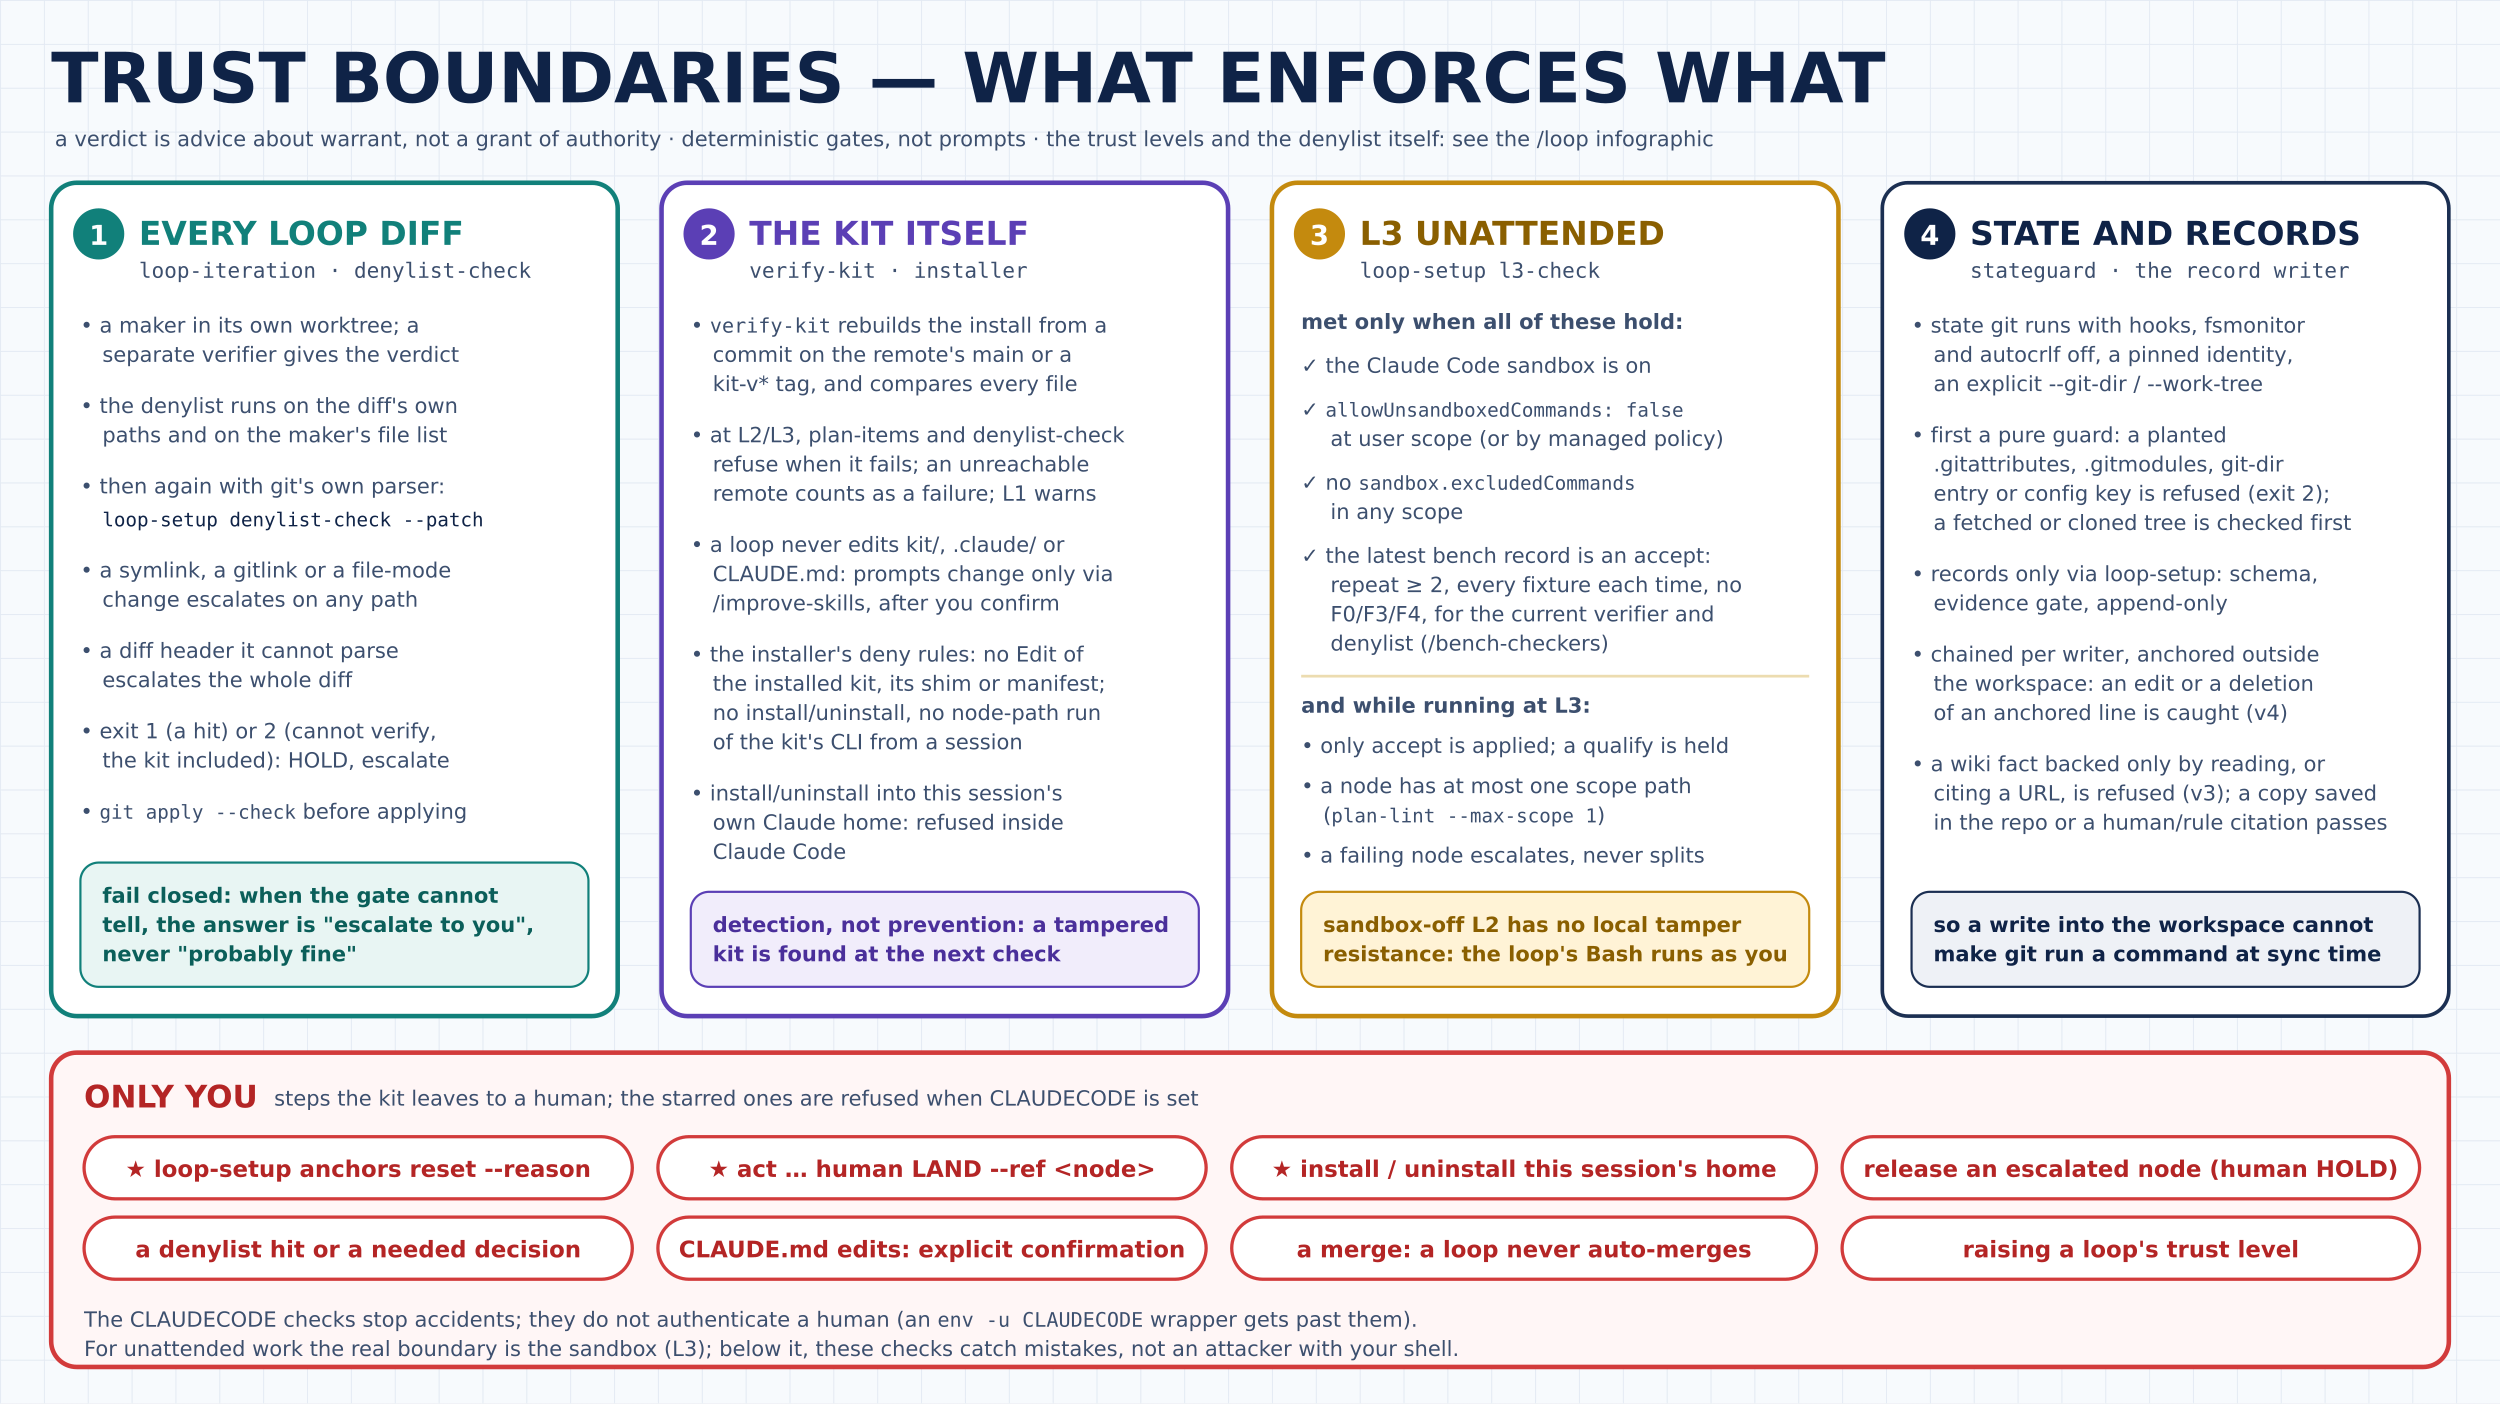
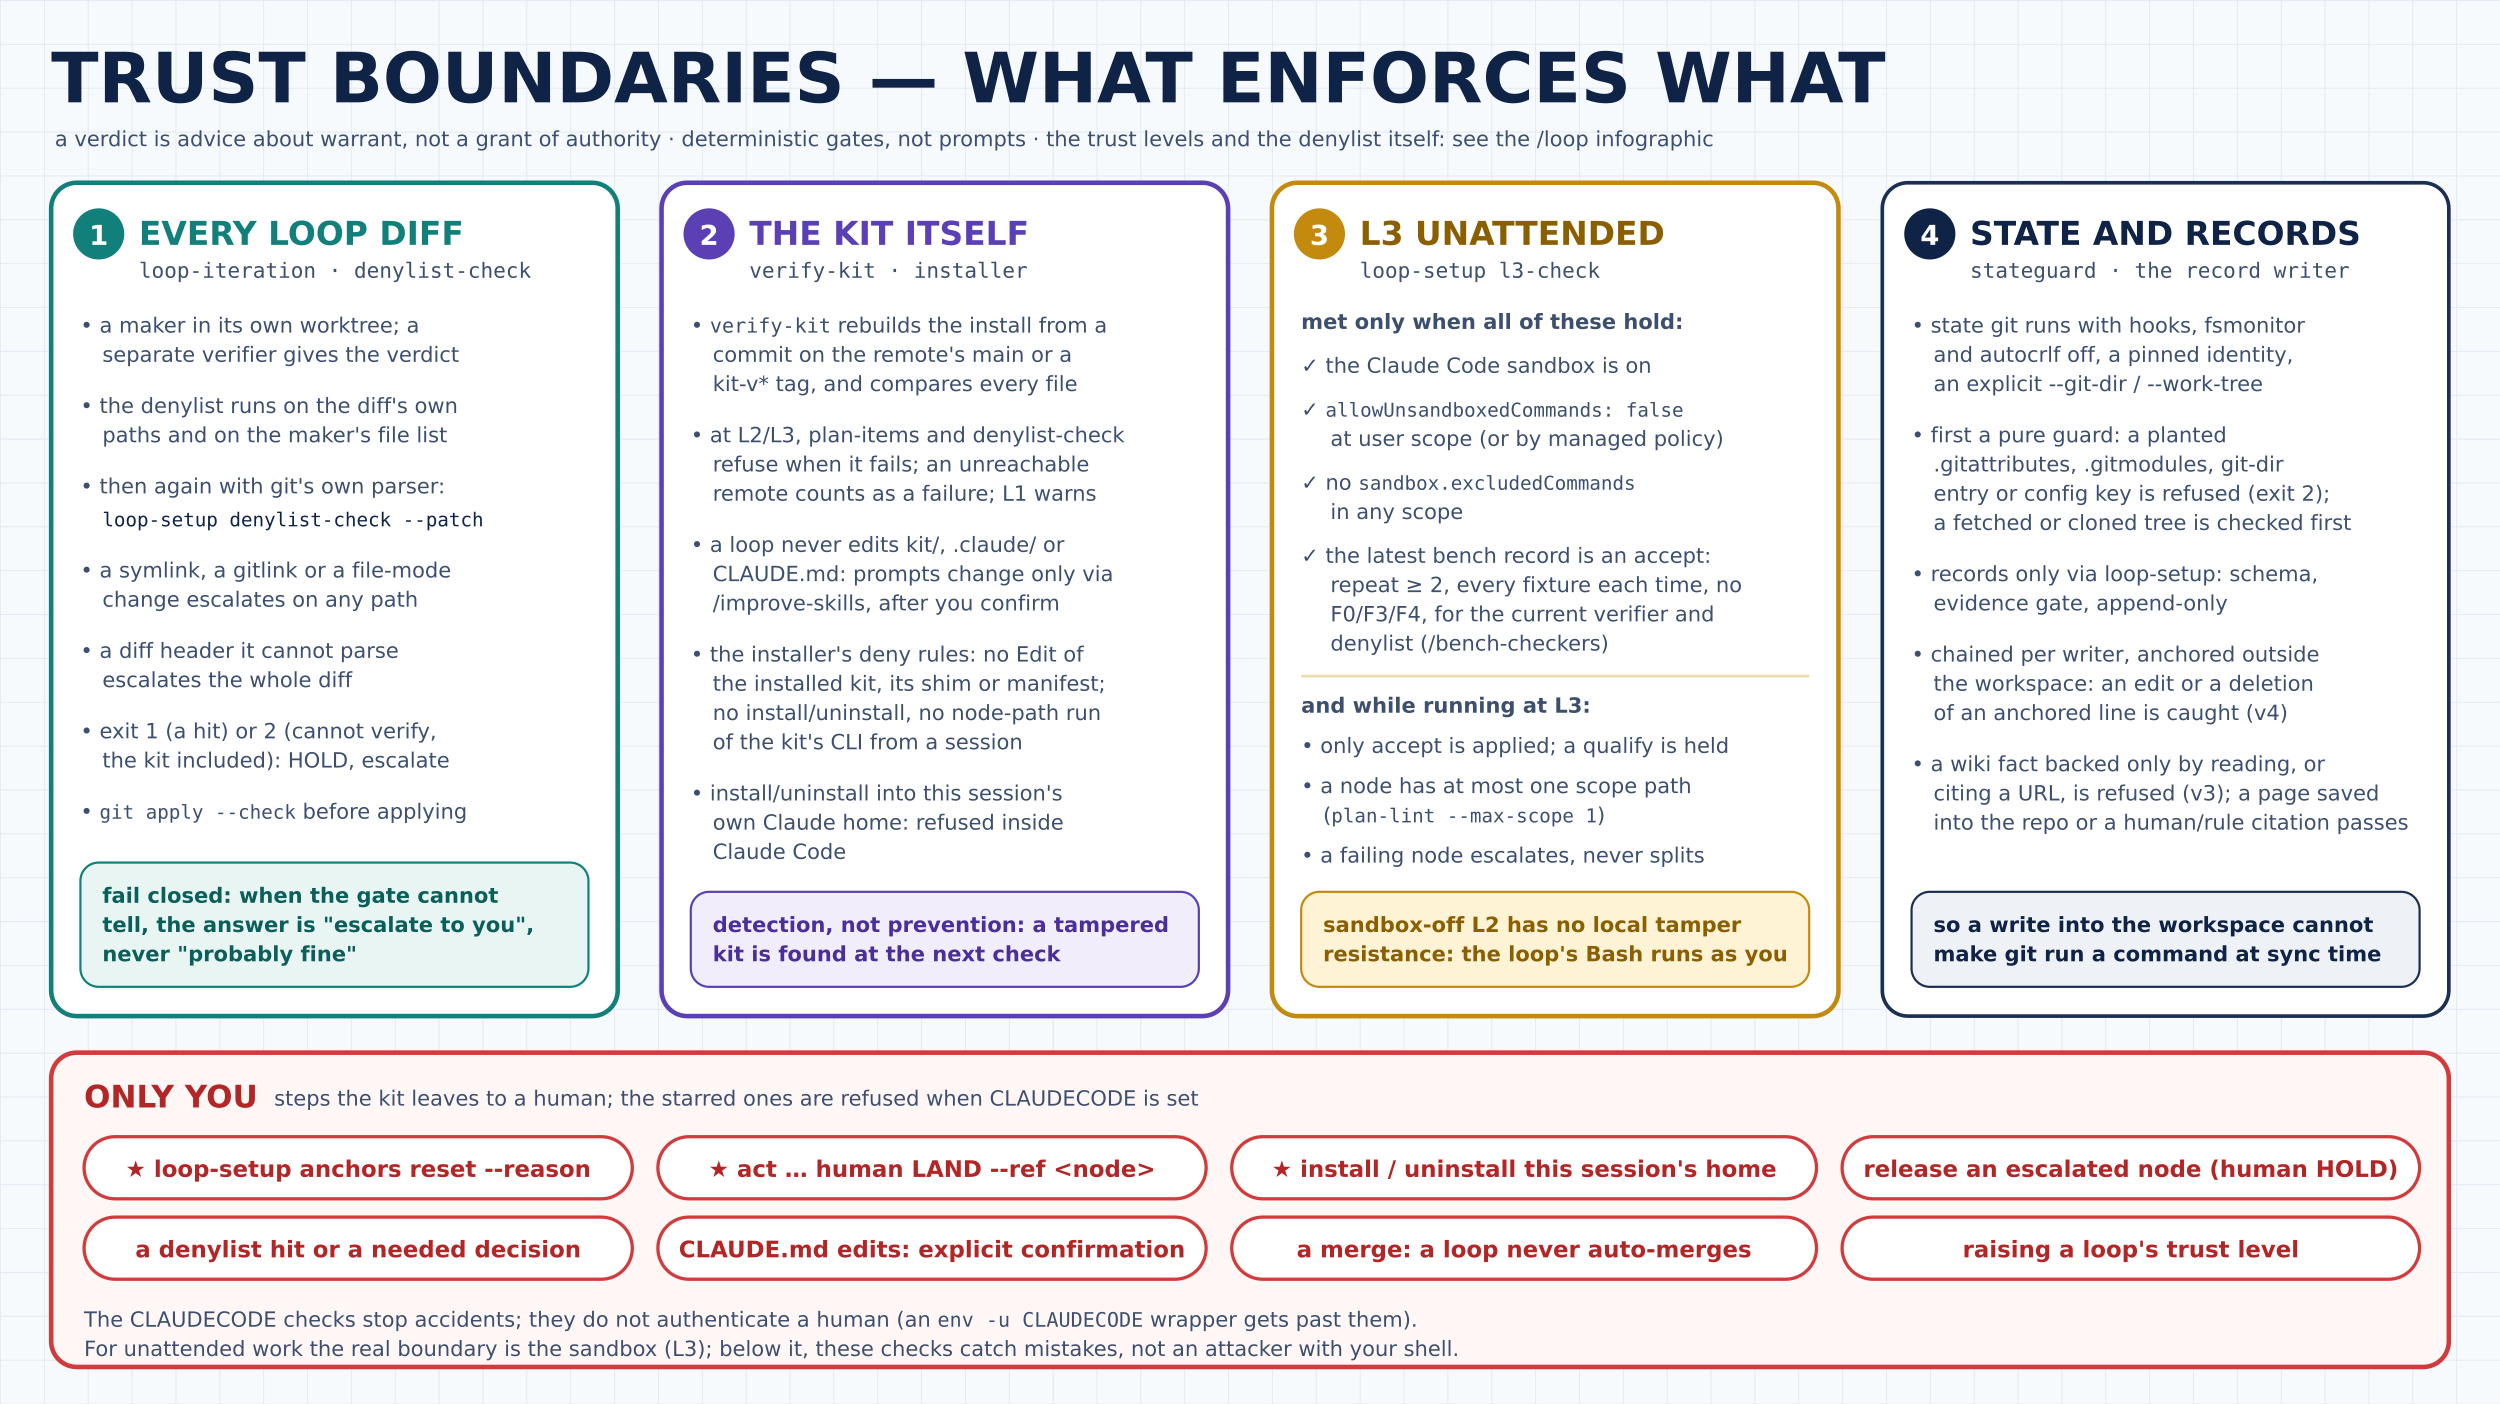
<svg xmlns="http://www.w3.org/2000/svg" viewBox="0 0 1368 768" width="1368" height="768" font-family="DejaVu Sans, Arial, Helvetica, sans-serif">
  <defs>
    <pattern id="grid" width="24" height="24" patternUnits="userSpaceOnUse">
      <path d="M24 0H0V24" fill="none" stroke="#e3eaf3" stroke-width="1" />
    </pattern>
    <style>
      .t{fill:#0f2347;font-weight:800}
      .h{fill:#0f2347;font-weight:800;font-size:18px}
      .b{fill:#1b2f52;font-size:13px}
      .s{fill:#3c4f6e;font-size:11.5px}
      .m{font-family:"DejaVu Sans Mono",Menlo,Consolas,monospace}
      .box{fill:#fff;stroke:#1b2f52;stroke-width:2}
      .teal{fill:#fff;stroke:#11807a;stroke-width:2.5}
      .purp{fill:#fff;stroke:#5b3fb5;stroke-width:2.5}
      .gold{fill:#fff;stroke:#c48a0e;stroke-width:2.5}
      .red{fill:#fff6f6;stroke:#d23b3b;stroke-width:2.5}
      .chip{fill:#fff;stroke:#d23b3b;stroke-width:1.8}
    </style>
  </defs>
  <rect width="1368" height="768" fill="#f7fafd" />
  <rect width="1368" height="768" fill="url(#grid)" />
  <text x="28" y="56" class="t" font-size="38">TRUST BOUNDARIES — WHAT ENFORCES WHAT</text>
  <text x="30" y="80" class="s" font-size="13">a verdict is advice about warrant, not a grant of authority · deterministic gates, not prompts · the trust levels and the denylist itself: see the /loop infographic</text>
  <rect x="28" y="100" width="310" height="456" rx="14" class="teal" />
  <circle cx="54" cy="128" r="14" fill="#11807a" />
  <text x="54" y="134" text-anchor="middle" fill="#fff" font-weight="800" font-size="15">1</text>
  <text x="76" y="134" class="h" style="fill:#11807a">EVERY LOOP DIFF</text>
  <text x="76" y="152" class="s m" font-size="11">loop-iteration · denylist-check</text>
  <g class="s">
    <text x="44" y="182">• a maker in its own worktree; a</text>
    <text x="56" y="198">separate verifier gives the verdict</text>
    <text x="44" y="226">• the denylist runs on the diff's own</text>
    <text x="56" y="242">paths and on the maker's file list</text>
    <text x="44" y="270">• then again with git's own parser:</text>
    <text x="56" y="288" class="m" font-size="10.5" style="fill:#0f2347">loop-setup denylist-check --patch</text>
    <text x="44" y="316">• a symlink, a gitlink or a file-mode</text>
    <text x="56" y="332">change escalates on any path</text>
    <text x="44" y="360">• a diff header it cannot parse</text>
    <text x="56" y="376">escalates the whole diff</text>
    <text x="44" y="404">• exit 1 (a hit) or 2 (cannot verify,</text>
    <text x="56" y="420">the kit included): HOLD, escalate</text>
    <text x="44" y="448">• <tspan class="m" font-size="10.5">git apply --check</tspan> before applying</text>
  </g>
  <rect x="44" y="472" width="278" height="68" rx="10" fill="#e8f5f3" stroke="#11807a" stroke-width="1.2" />
  <text x="56" y="494" class="s" font-weight="700" style="fill:#0b5f5a">fail closed: when the gate cannot</text>
  <text x="56" y="510" class="s" font-weight="700" style="fill:#0b5f5a">tell, the answer is "escalate to you",</text>
  <text x="56" y="526" class="s" font-weight="700" style="fill:#0b5f5a">never "probably fine"</text>
  <rect x="362" y="100" width="310" height="456" rx="14" class="purp" />
  <circle cx="388" cy="128" r="14" fill="#5b3fb5" />
  <text x="388" y="134" text-anchor="middle" fill="#fff" font-weight="800" font-size="15">2</text>
  <text x="410" y="134" class="h" style="fill:#5b3fb5">THE KIT ITSELF</text>
  <text x="410" y="152" class="s m" font-size="11">verify-kit · installer</text>
  <g class="s">
    <text x="378" y="182">• <tspan class="m" font-size="11">verify-kit</tspan> rebuilds the install from a</text>
    <text x="390" y="198">commit on the remote's main or a</text>
    <text x="390" y="214">kit-v* tag, and compares every file</text>
    <text x="378" y="242">• at L2/L3, plan-items and denylist-check</text>
    <text x="390" y="258">refuse when it fails; an unreachable</text>
    <text x="390" y="274">remote counts as a failure; L1 warns</text>
    <text x="378" y="302">• a loop never edits kit/, .claude/ or</text>
    <text x="390" y="318">CLAUDE.md: prompts change only via</text>
    <text x="390" y="334">/improve-skills, after you confirm</text>
    <text x="378" y="362">• the installer's deny rules: no Edit of</text>
    <text x="390" y="378">the installed kit, its shim or manifest;</text>
    <text x="390" y="394">no install/uninstall, no node-path run</text>
    <text x="390" y="410">of the kit's CLI from a session</text>
    <text x="378" y="438">• install/uninstall into this session's</text>
    <text x="390" y="454">own Claude home: refused inside</text>
    <text x="390" y="470">Claude Code</text>
  </g>
  <rect x="378" y="488" width="278" height="52" rx="10" fill="#f1edfb" stroke="#5b3fb5" stroke-width="1.2" />
  <text x="390" y="510" class="s" font-weight="700" style="fill:#4a2f9a">detection, not prevention: a tampered</text>
  <text x="390" y="526" class="s" font-weight="700" style="fill:#4a2f9a">kit is found at the next check</text>
  <rect x="696" y="100" width="310" height="456" rx="14" class="gold" />
  <circle cx="722" cy="128" r="14" fill="#c48a0e" />
  <text x="722" y="134" text-anchor="middle" fill="#fff" font-weight="800" font-size="15">3</text>
  <text x="744" y="134" class="h" style="fill:#8a5f00">L3 UNATTENDED</text>
  <text x="744" y="152" class="s m" font-size="11">loop-setup l3-check</text>
  <text x="712" y="180" class="s" font-weight="700">met only when all of these hold:</text>
  <g class="s">
    <text x="712" y="204">✓ the Claude Code sandbox is on</text>
    <text x="712" y="228">✓ <tspan class="m" font-size="10.5">allowUnsandboxedCommands: false</tspan>
    </text>
    <text x="728" y="244">at user scope (or by managed policy)</text>
    <text x="712" y="268">✓ no <tspan class="m" font-size="10.5">sandbox.excludedCommands</tspan>
    </text>
    <text x="728" y="284">in any scope</text>
    <text x="712" y="308">✓ the latest bench record is an accept:</text>
    <text x="728" y="324">repeat ≥ 2, every fixture each time, no</text>
    <text x="728" y="340">F0/F3/F4, for the current verifier and</text>
    <text x="728" y="356">denylist (/bench-checkers)</text>
  </g>
  <line x1="712" y1="370" x2="990" y2="370" stroke="#ecdcb0" stroke-width="1.5" />
  <text x="712" y="390" class="s" font-weight="700">and while running at L3:</text>
  <g class="s">
    <text x="712" y="412">• only accept is applied; a qualify is held</text>
    <text x="712" y="434">• a node has at most one scope path</text>
    <text x="724" y="450">(<tspan class="m" font-size="10.5">plan-lint --max-scope 1</tspan>)</text>
    <text x="712" y="472">• a failing node escalates, never splits</text>
  </g>
  <rect x="712" y="488" width="278" height="52" rx="10" fill="#fff3d6" stroke="#c48a0e" stroke-width="1.2" />
  <text x="724" y="510" class="s" font-weight="700" style="fill:#8a5f00">sandbox-off L2 has no local tamper</text>
  <text x="724" y="526" class="s" font-weight="700" style="fill:#8a5f00">resistance: the loop's Bash runs as you</text>
  <rect x="1030" y="100" width="310" height="456" rx="14" class="box" />
  <circle cx="1056" cy="128" r="14" fill="#0f2347" />
  <text x="1056" y="134" text-anchor="middle" fill="#fff" font-weight="800" font-size="15">4</text>
  <text x="1078" y="134" class="h">STATE AND RECORDS</text>
  <text x="1078" y="152" class="s m" font-size="11">stateguard · the record writer</text>
  <g class="s">
    <text x="1046" y="182">• state git runs with hooks, fsmonitor</text>
    <text x="1058" y="198">and autocrlf off, a pinned identity,</text>
    <text x="1058" y="214">an explicit --git-dir / --work-tree</text>
    <text x="1046" y="242">• first a pure guard: a planted</text>
    <text x="1058" y="258">.gitattributes, .gitmodules, git-dir</text>
    <text x="1058" y="274">entry or config key is refused (exit 2);</text>
    <text x="1058" y="290">a fetched or cloned tree is checked first</text>
    <text x="1046" y="318">• records only via loop-setup: schema,</text>
    <text x="1058" y="334">evidence gate, append-only</text>
    <text x="1046" y="362">• chained per writer, anchored outside</text>
    <text x="1058" y="378">the workspace: an edit or a deletion</text>
    <text x="1058" y="394">of an anchored line is caught (v4)</text>
    <text x="1046" y="422">• a wiki fact backed only by reading, or</text>
-     <text x="1058" y="438">citing a URL, is refused (v3); a copy saved</text>
-     <text x="1058" y="454">in the repo or a human/rule citation passes</text>
+     <text x="1058" y="438">citing a URL, is refused (v3); a page saved</text>
+     <text x="1058" y="454">into the repo or a human/rule citation passes</text>
  </g>
  <rect x="1046" y="488" width="278" height="52" rx="10" fill="#eef1f6" stroke="#1b2f52" stroke-width="1.2" />
  <text x="1058" y="510" class="s" font-weight="700" style="fill:#0f2347">so a write into the workspace cannot</text>
  <text x="1058" y="526" class="s" font-weight="700" style="fill:#0f2347">make git run a command at sync time</text>
  <rect x="28" y="576" width="1312" height="172" rx="14" class="red" />
  <text x="46" y="606" class="t" font-size="17" style="fill:#b42525">ONLY YOU</text>
  <text x="150" y="605" class="s">steps the kit leaves to a human; the starred ones are refused when CLAUDECODE is set</text>
  <g font-size="12.5" font-weight="700" fill="#b42525">
    <rect x="46" y="622" width="300" height="34" rx="17" class="chip" />
    <text x="196" y="644" text-anchor="middle">★ loop-setup anchors reset --reason</text>
    <rect x="360" y="622" width="300" height="34" rx="17" class="chip" />
    <text x="510" y="644" text-anchor="middle">★ act … human LAND --ref &lt;node&gt;</text>
    <rect x="674" y="622" width="320" height="34" rx="17" class="chip" />
    <text x="834" y="644" text-anchor="middle">★ install / uninstall this session's home</text>
    <rect x="1008" y="622" width="316" height="34" rx="17" class="chip" />
    <text x="1166" y="644" text-anchor="middle">release an escalated node (human HOLD)</text>
    <rect x="46" y="666" width="300" height="34" rx="17" class="chip" />
    <text x="196" y="688" text-anchor="middle">a denylist hit or a needed decision</text>
    <rect x="360" y="666" width="300" height="34" rx="17" class="chip" />
    <text x="510" y="688" text-anchor="middle">CLAUDE.md edits: explicit confirmation</text>
    <rect x="674" y="666" width="320" height="34" rx="17" class="chip" />
    <text x="834" y="688" text-anchor="middle">a merge: a loop never auto-merges</text>
    <rect x="1008" y="666" width="316" height="34" rx="17" class="chip" />
    <text x="1166" y="688" text-anchor="middle">raising a loop's trust level</text>
  </g>
  <text x="46" y="726" class="s" font-size="12">The CLAUDECODE checks stop accidents; they do not authenticate a human (an <tspan class="m" font-size="11">env -u CLAUDECODE</tspan> wrapper gets past them).</text>
  <text x="46" y="742" class="s" font-size="12">For unattended work the real boundary is the sandbox (L3); below it, these checks catch mistakes, not an attacker with your shell.</text>
</svg>
